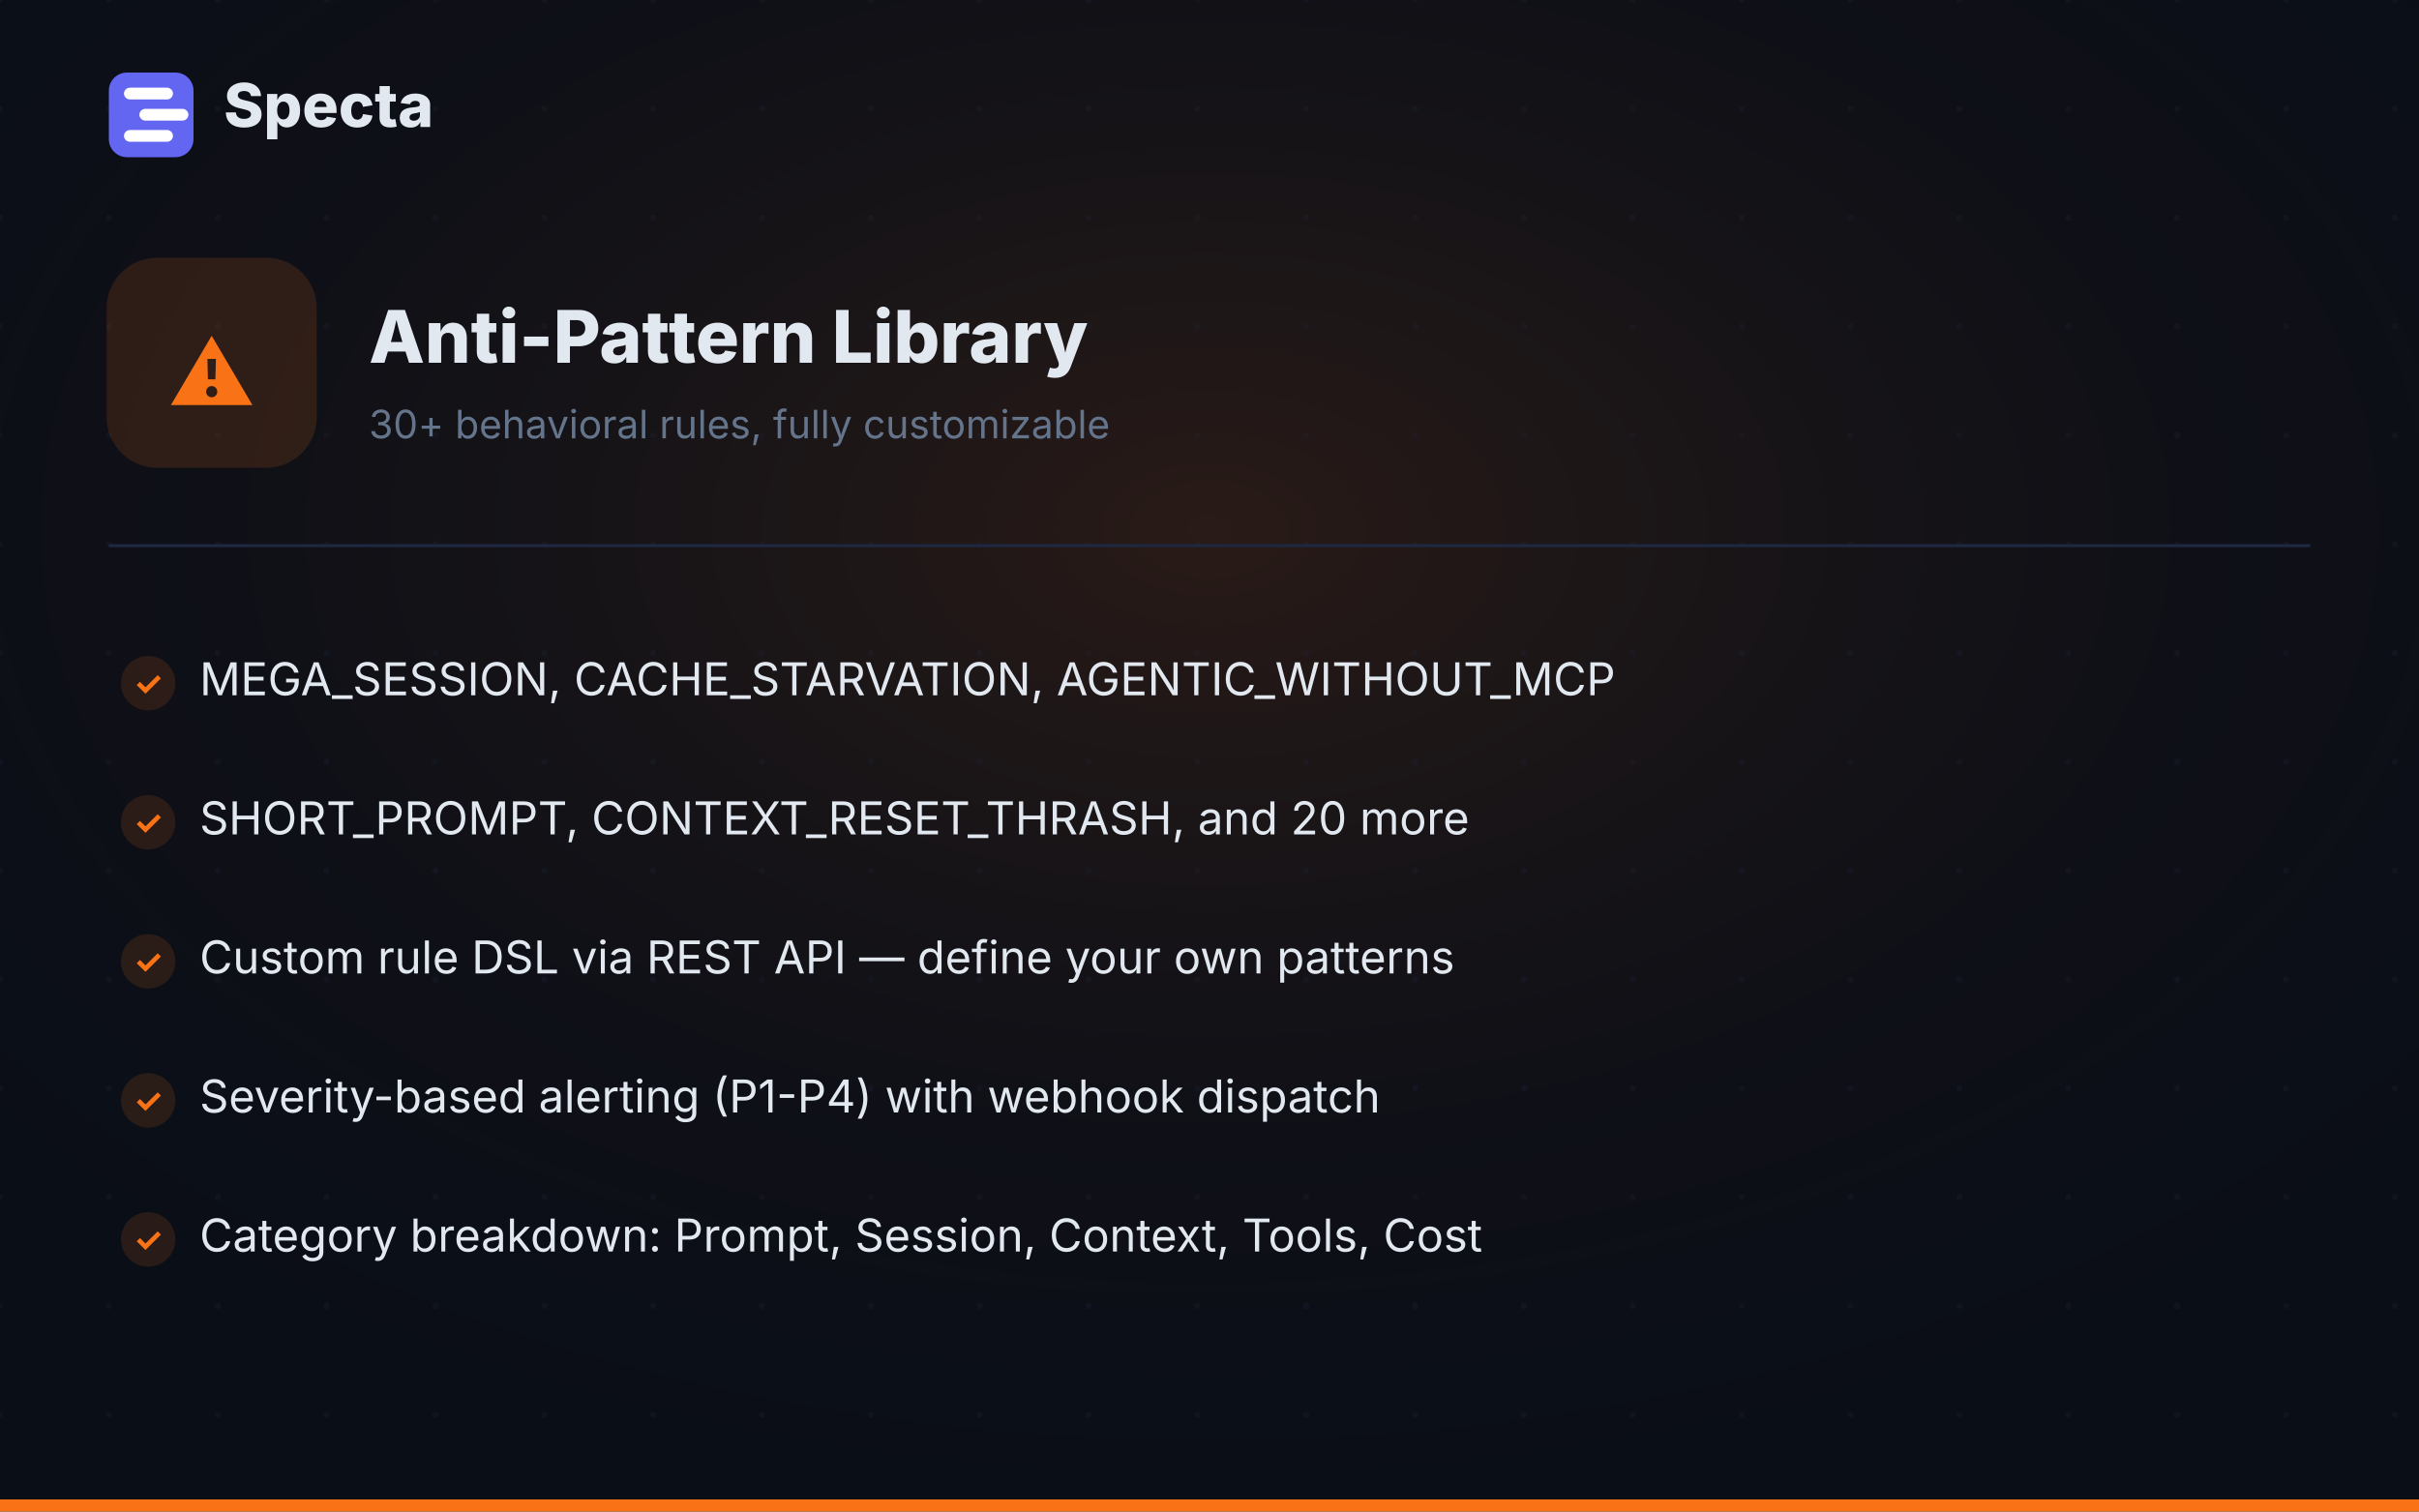
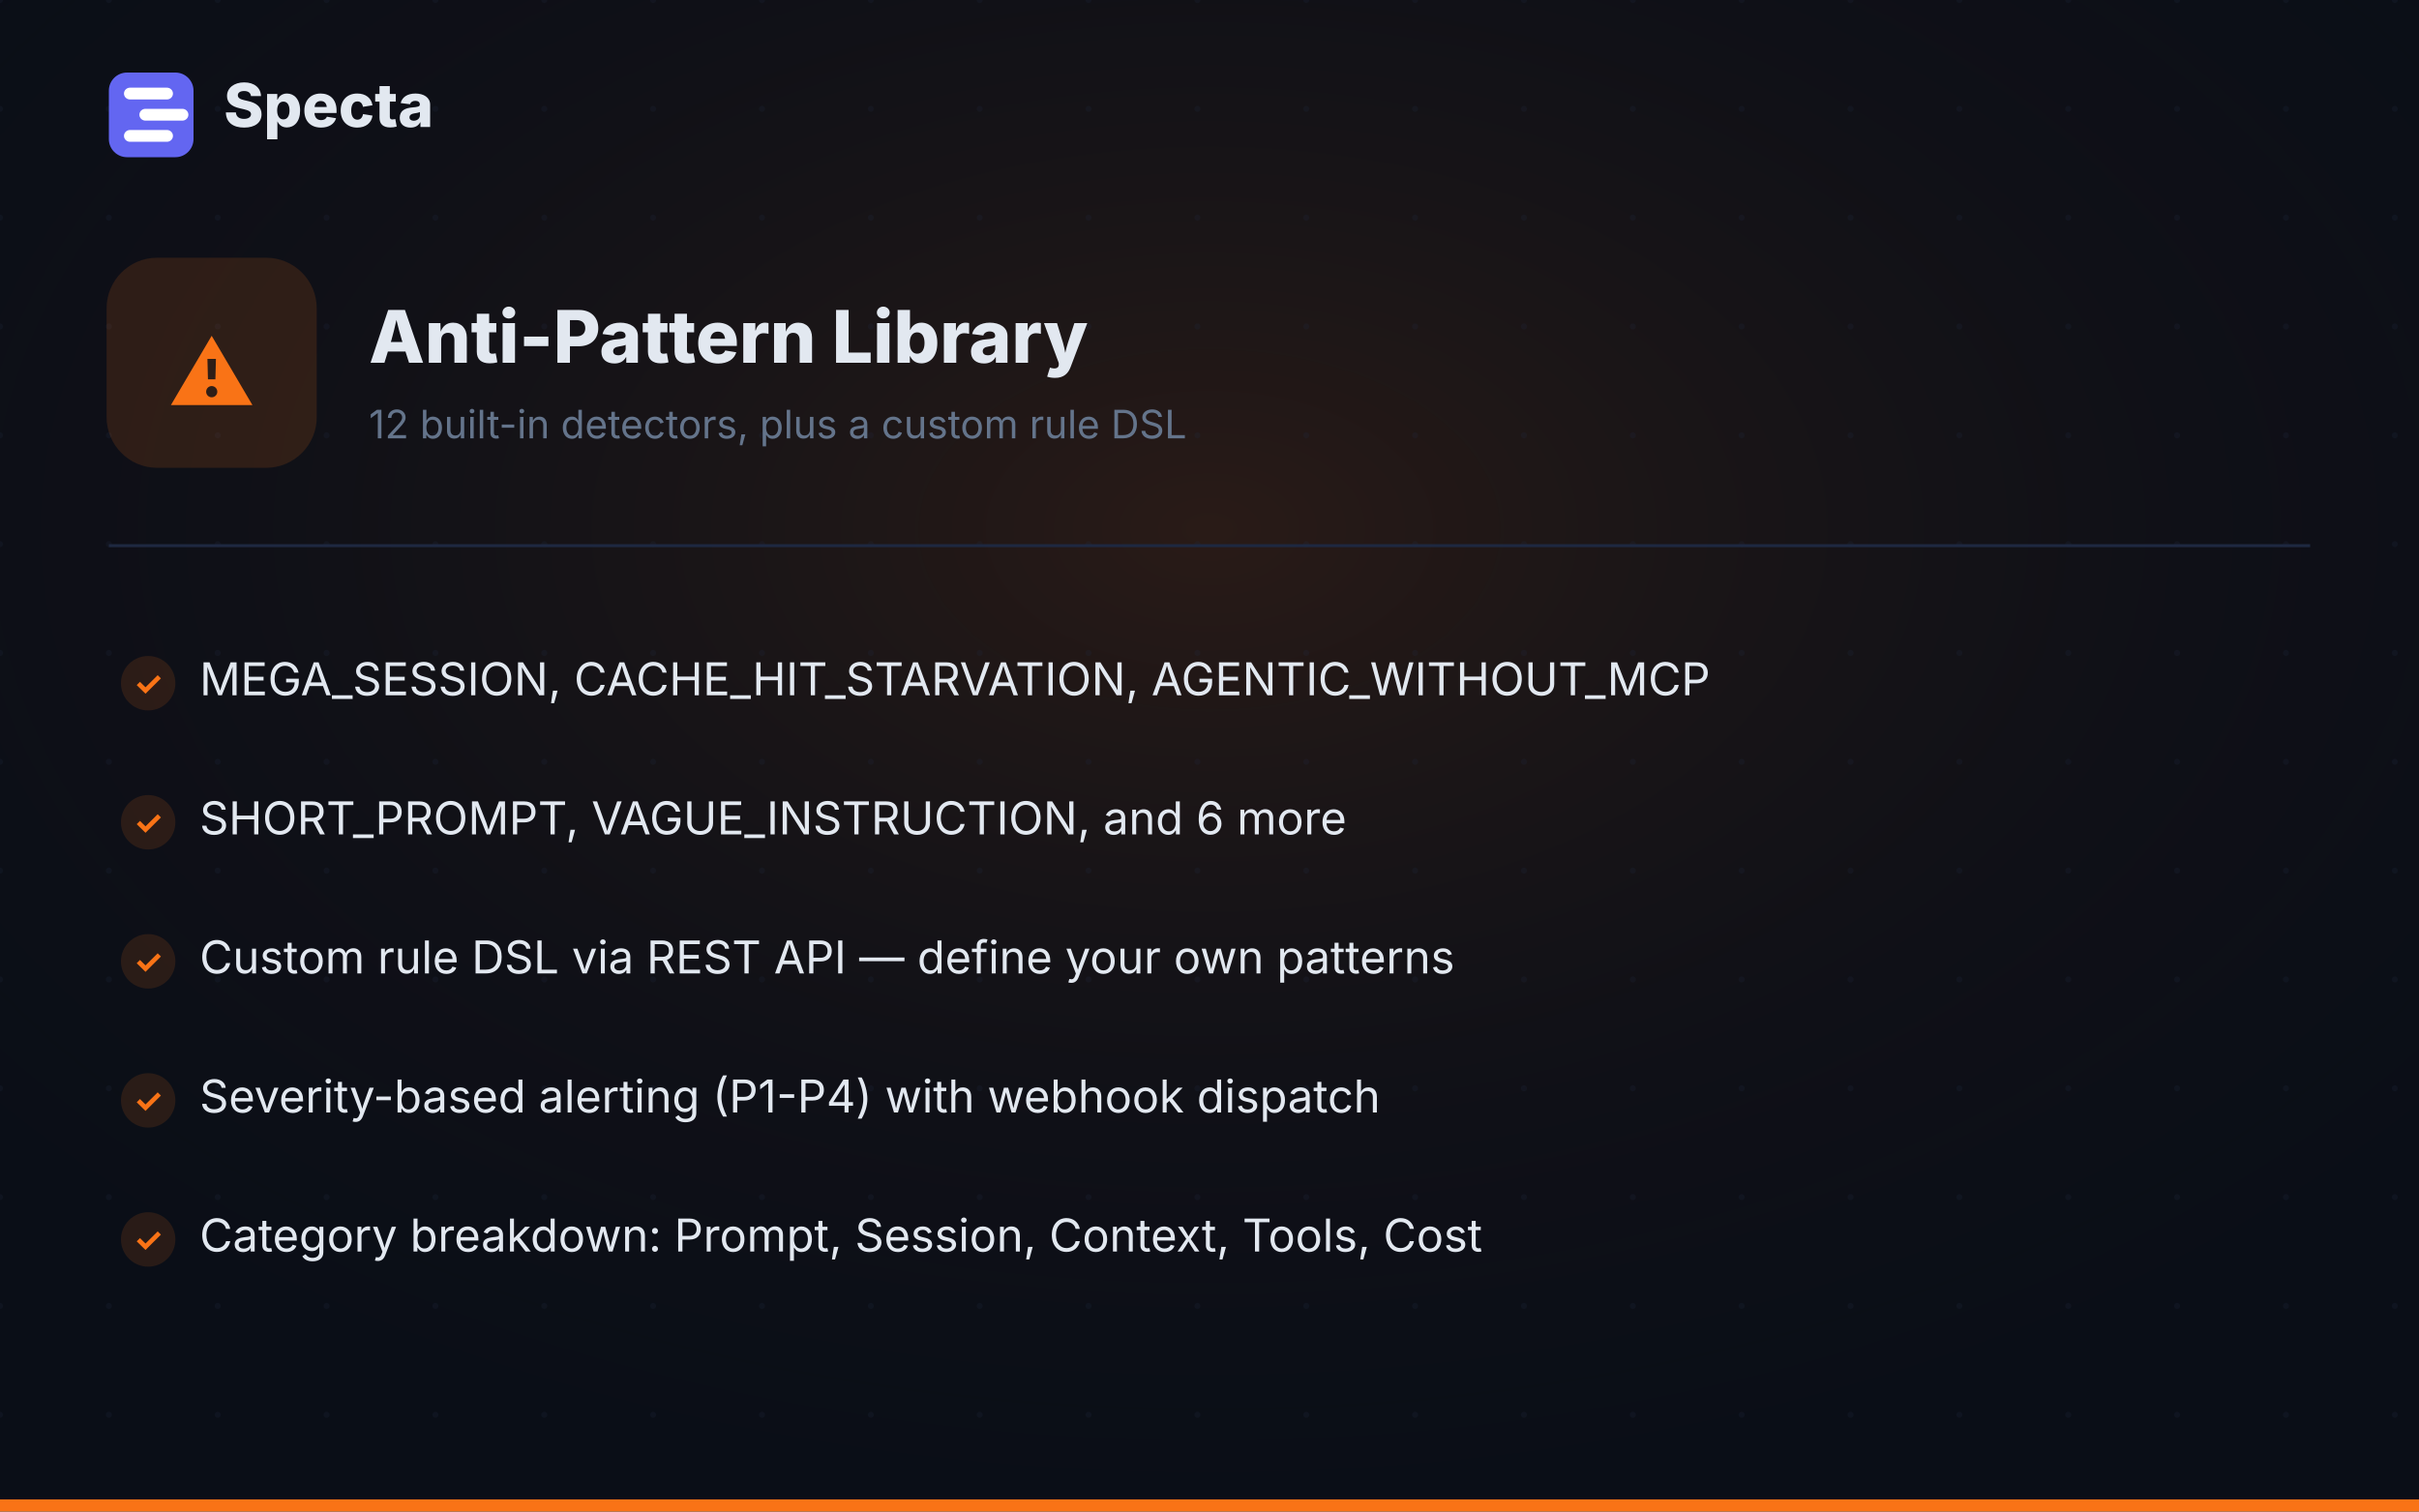
<svg xmlns="http://www.w3.org/2000/svg" width="800" height="500" viewBox="0 0 800 500">
  <defs>
    <radialGradient id="rg" cx="50%" cy="35%" r="70%">
      <stop offset="0%" stop-color="#f97316" stop-opacity="0.13" />
      <stop offset="100%" stop-color="#0a0e17" stop-opacity="0" />
    </radialGradient>
  </defs>
  <rect width="800" height="500" fill="#0a0e17" />
  <rect width="800" height="500" fill="url(#rg)" />
  <circle cx="0" cy="0" r="1" fill="#1e2840" opacity="0.22" />
  <circle cx="0" cy="36" r="1" fill="#1e2840" opacity="0.22" />
  <circle cx="0" cy="72" r="1" fill="#1e2840" opacity="0.22" />
  <circle cx="0" cy="108" r="1" fill="#1e2840" opacity="0.22" />
  <circle cx="0" cy="144" r="1" fill="#1e2840" opacity="0.22" />
  <circle cx="0" cy="180" r="1" fill="#1e2840" opacity="0.22" />
  <circle cx="0" cy="216" r="1" fill="#1e2840" opacity="0.22" />
  <circle cx="0" cy="252" r="1" fill="#1e2840" opacity="0.22" />
  <circle cx="0" cy="288" r="1" fill="#1e2840" opacity="0.22" />
  <circle cx="0" cy="324" r="1" fill="#1e2840" opacity="0.22" />
  <circle cx="0" cy="360" r="1" fill="#1e2840" opacity="0.22" />
  <circle cx="0" cy="396" r="1" fill="#1e2840" opacity="0.22" />
  <circle cx="0" cy="432" r="1" fill="#1e2840" opacity="0.22" />
  <circle cx="0" cy="468" r="1" fill="#1e2840" opacity="0.22" />
  <circle cx="36" cy="0" r="1" fill="#1e2840" opacity="0.22" />
  <circle cx="36" cy="36" r="1" fill="#1e2840" opacity="0.22" />
  <circle cx="36" cy="72" r="1" fill="#1e2840" opacity="0.22" />
  <circle cx="36" cy="108" r="1" fill="#1e2840" opacity="0.22" />
  <circle cx="36" cy="144" r="1" fill="#1e2840" opacity="0.22" />
  <circle cx="36" cy="180" r="1" fill="#1e2840" opacity="0.22" />
  <circle cx="36" cy="216" r="1" fill="#1e2840" opacity="0.22" />
  <circle cx="36" cy="252" r="1" fill="#1e2840" opacity="0.22" />
  <circle cx="36" cy="288" r="1" fill="#1e2840" opacity="0.22" />
  <circle cx="36" cy="324" r="1" fill="#1e2840" opacity="0.22" />
  <circle cx="36" cy="360" r="1" fill="#1e2840" opacity="0.22" />
  <circle cx="36" cy="396" r="1" fill="#1e2840" opacity="0.22" />
  <circle cx="36" cy="432" r="1" fill="#1e2840" opacity="0.22" />
  <circle cx="36" cy="468" r="1" fill="#1e2840" opacity="0.22" />
  <circle cx="72" cy="0" r="1" fill="#1e2840" opacity="0.22" />
  <circle cx="72" cy="36" r="1" fill="#1e2840" opacity="0.22" />
  <circle cx="72" cy="72" r="1" fill="#1e2840" opacity="0.22" />
  <circle cx="72" cy="108" r="1" fill="#1e2840" opacity="0.22" />
  <circle cx="72" cy="144" r="1" fill="#1e2840" opacity="0.22" />
  <circle cx="72" cy="180" r="1" fill="#1e2840" opacity="0.22" />
  <circle cx="72" cy="216" r="1" fill="#1e2840" opacity="0.22" />
  <circle cx="72" cy="252" r="1" fill="#1e2840" opacity="0.22" />
  <circle cx="72" cy="288" r="1" fill="#1e2840" opacity="0.22" />
  <circle cx="72" cy="324" r="1" fill="#1e2840" opacity="0.22" />
  <circle cx="72" cy="360" r="1" fill="#1e2840" opacity="0.22" />
  <circle cx="72" cy="396" r="1" fill="#1e2840" opacity="0.22" />
  <circle cx="72" cy="432" r="1" fill="#1e2840" opacity="0.22" />
  <circle cx="72" cy="468" r="1" fill="#1e2840" opacity="0.22" />
  <circle cx="108" cy="0" r="1" fill="#1e2840" opacity="0.22" />
  <circle cx="108" cy="36" r="1" fill="#1e2840" opacity="0.22" />
  <circle cx="108" cy="72" r="1" fill="#1e2840" opacity="0.22" />
  <circle cx="108" cy="108" r="1" fill="#1e2840" opacity="0.22" />
  <circle cx="108" cy="144" r="1" fill="#1e2840" opacity="0.22" />
  <circle cx="108" cy="180" r="1" fill="#1e2840" opacity="0.22" />
  <circle cx="108" cy="216" r="1" fill="#1e2840" opacity="0.22" />
  <circle cx="108" cy="252" r="1" fill="#1e2840" opacity="0.22" />
  <circle cx="108" cy="288" r="1" fill="#1e2840" opacity="0.22" />
  <circle cx="108" cy="324" r="1" fill="#1e2840" opacity="0.22" />
  <circle cx="108" cy="360" r="1" fill="#1e2840" opacity="0.22" />
  <circle cx="108" cy="396" r="1" fill="#1e2840" opacity="0.22" />
  <circle cx="108" cy="432" r="1" fill="#1e2840" opacity="0.22" />
  <circle cx="108" cy="468" r="1" fill="#1e2840" opacity="0.22" />
  <circle cx="144" cy="0" r="1" fill="#1e2840" opacity="0.22" />
  <circle cx="144" cy="36" r="1" fill="#1e2840" opacity="0.22" />
  <circle cx="144" cy="72" r="1" fill="#1e2840" opacity="0.22" />
  <circle cx="144" cy="108" r="1" fill="#1e2840" opacity="0.22" />
  <circle cx="144" cy="144" r="1" fill="#1e2840" opacity="0.22" />
  <circle cx="144" cy="180" r="1" fill="#1e2840" opacity="0.22" />
  <circle cx="144" cy="216" r="1" fill="#1e2840" opacity="0.22" />
  <circle cx="144" cy="252" r="1" fill="#1e2840" opacity="0.22" />
  <circle cx="144" cy="288" r="1" fill="#1e2840" opacity="0.22" />
  <circle cx="144" cy="324" r="1" fill="#1e2840" opacity="0.22" />
  <circle cx="144" cy="360" r="1" fill="#1e2840" opacity="0.22" />
  <circle cx="144" cy="396" r="1" fill="#1e2840" opacity="0.22" />
  <circle cx="144" cy="432" r="1" fill="#1e2840" opacity="0.22" />
  <circle cx="144" cy="468" r="1" fill="#1e2840" opacity="0.22" />
  <circle cx="180" cy="0" r="1" fill="#1e2840" opacity="0.22" />
  <circle cx="180" cy="36" r="1" fill="#1e2840" opacity="0.22" />
  <circle cx="180" cy="72" r="1" fill="#1e2840" opacity="0.22" />
  <circle cx="180" cy="108" r="1" fill="#1e2840" opacity="0.22" />
  <circle cx="180" cy="144" r="1" fill="#1e2840" opacity="0.22" />
  <circle cx="180" cy="180" r="1" fill="#1e2840" opacity="0.22" />
  <circle cx="180" cy="216" r="1" fill="#1e2840" opacity="0.22" />
  <circle cx="180" cy="252" r="1" fill="#1e2840" opacity="0.22" />
  <circle cx="180" cy="288" r="1" fill="#1e2840" opacity="0.22" />
  <circle cx="180" cy="324" r="1" fill="#1e2840" opacity="0.22" />
  <circle cx="180" cy="360" r="1" fill="#1e2840" opacity="0.22" />
  <circle cx="180" cy="396" r="1" fill="#1e2840" opacity="0.22" />
  <circle cx="180" cy="432" r="1" fill="#1e2840" opacity="0.22" />
  <circle cx="180" cy="468" r="1" fill="#1e2840" opacity="0.22" />
  <circle cx="216" cy="0" r="1" fill="#1e2840" opacity="0.22" />
  <circle cx="216" cy="36" r="1" fill="#1e2840" opacity="0.22" />
  <circle cx="216" cy="72" r="1" fill="#1e2840" opacity="0.22" />
  <circle cx="216" cy="108" r="1" fill="#1e2840" opacity="0.22" />
  <circle cx="216" cy="144" r="1" fill="#1e2840" opacity="0.22" />
  <circle cx="216" cy="180" r="1" fill="#1e2840" opacity="0.22" />
  <circle cx="216" cy="216" r="1" fill="#1e2840" opacity="0.22" />
  <circle cx="216" cy="252" r="1" fill="#1e2840" opacity="0.22" />
  <circle cx="216" cy="288" r="1" fill="#1e2840" opacity="0.22" />
  <circle cx="216" cy="324" r="1" fill="#1e2840" opacity="0.22" />
  <circle cx="216" cy="360" r="1" fill="#1e2840" opacity="0.22" />
  <circle cx="216" cy="396" r="1" fill="#1e2840" opacity="0.22" />
  <circle cx="216" cy="432" r="1" fill="#1e2840" opacity="0.22" />
  <circle cx="216" cy="468" r="1" fill="#1e2840" opacity="0.22" />
  <circle cx="252" cy="0" r="1" fill="#1e2840" opacity="0.22" />
  <circle cx="252" cy="36" r="1" fill="#1e2840" opacity="0.22" />
  <circle cx="252" cy="72" r="1" fill="#1e2840" opacity="0.22" />
  <circle cx="252" cy="108" r="1" fill="#1e2840" opacity="0.22" />
  <circle cx="252" cy="144" r="1" fill="#1e2840" opacity="0.22" />
  <circle cx="252" cy="180" r="1" fill="#1e2840" opacity="0.22" />
  <circle cx="252" cy="216" r="1" fill="#1e2840" opacity="0.22" />
  <circle cx="252" cy="252" r="1" fill="#1e2840" opacity="0.22" />
  <circle cx="252" cy="288" r="1" fill="#1e2840" opacity="0.22" />
  <circle cx="252" cy="324" r="1" fill="#1e2840" opacity="0.22" />
  <circle cx="252" cy="360" r="1" fill="#1e2840" opacity="0.22" />
  <circle cx="252" cy="396" r="1" fill="#1e2840" opacity="0.22" />
  <circle cx="252" cy="432" r="1" fill="#1e2840" opacity="0.22" />
  <circle cx="252" cy="468" r="1" fill="#1e2840" opacity="0.22" />
  <circle cx="288" cy="0" r="1" fill="#1e2840" opacity="0.22" />
  <circle cx="288" cy="36" r="1" fill="#1e2840" opacity="0.22" />
  <circle cx="288" cy="72" r="1" fill="#1e2840" opacity="0.22" />
  <circle cx="288" cy="108" r="1" fill="#1e2840" opacity="0.22" />
  <circle cx="288" cy="144" r="1" fill="#1e2840" opacity="0.22" />
  <circle cx="288" cy="180" r="1" fill="#1e2840" opacity="0.22" />
  <circle cx="288" cy="216" r="1" fill="#1e2840" opacity="0.22" />
  <circle cx="288" cy="252" r="1" fill="#1e2840" opacity="0.22" />
  <circle cx="288" cy="288" r="1" fill="#1e2840" opacity="0.22" />
  <circle cx="288" cy="324" r="1" fill="#1e2840" opacity="0.22" />
  <circle cx="288" cy="360" r="1" fill="#1e2840" opacity="0.22" />
  <circle cx="288" cy="396" r="1" fill="#1e2840" opacity="0.22" />
  <circle cx="288" cy="432" r="1" fill="#1e2840" opacity="0.22" />
  <circle cx="288" cy="468" r="1" fill="#1e2840" opacity="0.22" />
  <circle cx="324" cy="0" r="1" fill="#1e2840" opacity="0.22" />
  <circle cx="324" cy="36" r="1" fill="#1e2840" opacity="0.22" />
  <circle cx="324" cy="72" r="1" fill="#1e2840" opacity="0.22" />
  <circle cx="324" cy="108" r="1" fill="#1e2840" opacity="0.22" />
  <circle cx="324" cy="144" r="1" fill="#1e2840" opacity="0.22" />
  <circle cx="324" cy="180" r="1" fill="#1e2840" opacity="0.22" />
  <circle cx="324" cy="216" r="1" fill="#1e2840" opacity="0.22" />
  <circle cx="324" cy="252" r="1" fill="#1e2840" opacity="0.22" />
  <circle cx="324" cy="288" r="1" fill="#1e2840" opacity="0.22" />
  <circle cx="324" cy="324" r="1" fill="#1e2840" opacity="0.22" />
  <circle cx="324" cy="360" r="1" fill="#1e2840" opacity="0.22" />
  <circle cx="324" cy="396" r="1" fill="#1e2840" opacity="0.22" />
  <circle cx="324" cy="432" r="1" fill="#1e2840" opacity="0.22" />
  <circle cx="324" cy="468" r="1" fill="#1e2840" opacity="0.22" />
  <circle cx="360" cy="0" r="1" fill="#1e2840" opacity="0.22" />
  <circle cx="360" cy="36" r="1" fill="#1e2840" opacity="0.22" />
  <circle cx="360" cy="72" r="1" fill="#1e2840" opacity="0.22" />
  <circle cx="360" cy="108" r="1" fill="#1e2840" opacity="0.22" />
  <circle cx="360" cy="144" r="1" fill="#1e2840" opacity="0.22" />
  <circle cx="360" cy="180" r="1" fill="#1e2840" opacity="0.22" />
  <circle cx="360" cy="216" r="1" fill="#1e2840" opacity="0.22" />
  <circle cx="360" cy="252" r="1" fill="#1e2840" opacity="0.22" />
  <circle cx="360" cy="288" r="1" fill="#1e2840" opacity="0.22" />
  <circle cx="360" cy="324" r="1" fill="#1e2840" opacity="0.22" />
  <circle cx="360" cy="360" r="1" fill="#1e2840" opacity="0.22" />
  <circle cx="360" cy="396" r="1" fill="#1e2840" opacity="0.22" />
  <circle cx="360" cy="432" r="1" fill="#1e2840" opacity="0.22" />
  <circle cx="360" cy="468" r="1" fill="#1e2840" opacity="0.22" />
  <circle cx="396" cy="0" r="1" fill="#1e2840" opacity="0.22" />
  <circle cx="396" cy="36" r="1" fill="#1e2840" opacity="0.22" />
  <circle cx="396" cy="72" r="1" fill="#1e2840" opacity="0.22" />
  <circle cx="396" cy="108" r="1" fill="#1e2840" opacity="0.22" />
  <circle cx="396" cy="144" r="1" fill="#1e2840" opacity="0.22" />
  <circle cx="396" cy="180" r="1" fill="#1e2840" opacity="0.22" />
  <circle cx="396" cy="216" r="1" fill="#1e2840" opacity="0.22" />
  <circle cx="396" cy="252" r="1" fill="#1e2840" opacity="0.22" />
  <circle cx="396" cy="288" r="1" fill="#1e2840" opacity="0.22" />
  <circle cx="396" cy="324" r="1" fill="#1e2840" opacity="0.22" />
  <circle cx="396" cy="360" r="1" fill="#1e2840" opacity="0.22" />
  <circle cx="396" cy="396" r="1" fill="#1e2840" opacity="0.22" />
  <circle cx="396" cy="432" r="1" fill="#1e2840" opacity="0.22" />
  <circle cx="396" cy="468" r="1" fill="#1e2840" opacity="0.22" />
  <circle cx="432" cy="0" r="1" fill="#1e2840" opacity="0.22" />
  <circle cx="432" cy="36" r="1" fill="#1e2840" opacity="0.22" />
  <circle cx="432" cy="72" r="1" fill="#1e2840" opacity="0.22" />
  <circle cx="432" cy="108" r="1" fill="#1e2840" opacity="0.22" />
  <circle cx="432" cy="144" r="1" fill="#1e2840" opacity="0.22" />
  <circle cx="432" cy="180" r="1" fill="#1e2840" opacity="0.22" />
  <circle cx="432" cy="216" r="1" fill="#1e2840" opacity="0.22" />
  <circle cx="432" cy="252" r="1" fill="#1e2840" opacity="0.22" />
  <circle cx="432" cy="288" r="1" fill="#1e2840" opacity="0.22" />
  <circle cx="432" cy="324" r="1" fill="#1e2840" opacity="0.22" />
  <circle cx="432" cy="360" r="1" fill="#1e2840" opacity="0.22" />
  <circle cx="432" cy="396" r="1" fill="#1e2840" opacity="0.22" />
  <circle cx="432" cy="432" r="1" fill="#1e2840" opacity="0.22" />
  <circle cx="432" cy="468" r="1" fill="#1e2840" opacity="0.22" />
  <circle cx="468" cy="0" r="1" fill="#1e2840" opacity="0.22" />
  <circle cx="468" cy="36" r="1" fill="#1e2840" opacity="0.22" />
  <circle cx="468" cy="72" r="1" fill="#1e2840" opacity="0.22" />
  <circle cx="468" cy="108" r="1" fill="#1e2840" opacity="0.22" />
  <circle cx="468" cy="144" r="1" fill="#1e2840" opacity="0.22" />
  <circle cx="468" cy="180" r="1" fill="#1e2840" opacity="0.22" />
  <circle cx="468" cy="216" r="1" fill="#1e2840" opacity="0.22" />
  <circle cx="468" cy="252" r="1" fill="#1e2840" opacity="0.22" />
  <circle cx="468" cy="288" r="1" fill="#1e2840" opacity="0.22" />
  <circle cx="468" cy="324" r="1" fill="#1e2840" opacity="0.22" />
  <circle cx="468" cy="360" r="1" fill="#1e2840" opacity="0.22" />
  <circle cx="468" cy="396" r="1" fill="#1e2840" opacity="0.22" />
  <circle cx="468" cy="432" r="1" fill="#1e2840" opacity="0.22" />
  <circle cx="468" cy="468" r="1" fill="#1e2840" opacity="0.22" />
  <circle cx="504" cy="0" r="1" fill="#1e2840" opacity="0.22" />
  <circle cx="504" cy="36" r="1" fill="#1e2840" opacity="0.22" />
  <circle cx="504" cy="72" r="1" fill="#1e2840" opacity="0.22" />
  <circle cx="504" cy="108" r="1" fill="#1e2840" opacity="0.22" />
  <circle cx="504" cy="144" r="1" fill="#1e2840" opacity="0.22" />
  <circle cx="504" cy="180" r="1" fill="#1e2840" opacity="0.22" />
  <circle cx="504" cy="216" r="1" fill="#1e2840" opacity="0.22" />
  <circle cx="504" cy="252" r="1" fill="#1e2840" opacity="0.22" />
  <circle cx="504" cy="288" r="1" fill="#1e2840" opacity="0.22" />
  <circle cx="504" cy="324" r="1" fill="#1e2840" opacity="0.22" />
  <circle cx="504" cy="360" r="1" fill="#1e2840" opacity="0.22" />
  <circle cx="504" cy="396" r="1" fill="#1e2840" opacity="0.22" />
  <circle cx="504" cy="432" r="1" fill="#1e2840" opacity="0.22" />
  <circle cx="504" cy="468" r="1" fill="#1e2840" opacity="0.22" />
  <circle cx="540" cy="0" r="1" fill="#1e2840" opacity="0.22" />
  <circle cx="540" cy="36" r="1" fill="#1e2840" opacity="0.22" />
  <circle cx="540" cy="72" r="1" fill="#1e2840" opacity="0.22" />
  <circle cx="540" cy="108" r="1" fill="#1e2840" opacity="0.22" />
  <circle cx="540" cy="144" r="1" fill="#1e2840" opacity="0.22" />
  <circle cx="540" cy="180" r="1" fill="#1e2840" opacity="0.22" />
  <circle cx="540" cy="216" r="1" fill="#1e2840" opacity="0.22" />
  <circle cx="540" cy="252" r="1" fill="#1e2840" opacity="0.22" />
  <circle cx="540" cy="288" r="1" fill="#1e2840" opacity="0.22" />
  <circle cx="540" cy="324" r="1" fill="#1e2840" opacity="0.22" />
  <circle cx="540" cy="360" r="1" fill="#1e2840" opacity="0.22" />
  <circle cx="540" cy="396" r="1" fill="#1e2840" opacity="0.22" />
  <circle cx="540" cy="432" r="1" fill="#1e2840" opacity="0.22" />
  <circle cx="540" cy="468" r="1" fill="#1e2840" opacity="0.22" />
  <circle cx="576" cy="0" r="1" fill="#1e2840" opacity="0.22" />
  <circle cx="576" cy="36" r="1" fill="#1e2840" opacity="0.22" />
  <circle cx="576" cy="72" r="1" fill="#1e2840" opacity="0.22" />
  <circle cx="576" cy="108" r="1" fill="#1e2840" opacity="0.22" />
  <circle cx="576" cy="144" r="1" fill="#1e2840" opacity="0.22" />
  <circle cx="576" cy="180" r="1" fill="#1e2840" opacity="0.22" />
  <circle cx="576" cy="216" r="1" fill="#1e2840" opacity="0.22" />
  <circle cx="576" cy="252" r="1" fill="#1e2840" opacity="0.22" />
  <circle cx="576" cy="288" r="1" fill="#1e2840" opacity="0.22" />
  <circle cx="576" cy="324" r="1" fill="#1e2840" opacity="0.22" />
  <circle cx="576" cy="360" r="1" fill="#1e2840" opacity="0.22" />
  <circle cx="576" cy="396" r="1" fill="#1e2840" opacity="0.22" />
  <circle cx="576" cy="432" r="1" fill="#1e2840" opacity="0.22" />
  <circle cx="576" cy="468" r="1" fill="#1e2840" opacity="0.22" />
  <circle cx="612" cy="0" r="1" fill="#1e2840" opacity="0.22" />
  <circle cx="612" cy="36" r="1" fill="#1e2840" opacity="0.22" />
  <circle cx="612" cy="72" r="1" fill="#1e2840" opacity="0.22" />
  <circle cx="612" cy="108" r="1" fill="#1e2840" opacity="0.22" />
  <circle cx="612" cy="144" r="1" fill="#1e2840" opacity="0.22" />
  <circle cx="612" cy="180" r="1" fill="#1e2840" opacity="0.22" />
  <circle cx="612" cy="216" r="1" fill="#1e2840" opacity="0.22" />
  <circle cx="612" cy="252" r="1" fill="#1e2840" opacity="0.22" />
  <circle cx="612" cy="288" r="1" fill="#1e2840" opacity="0.22" />
  <circle cx="612" cy="324" r="1" fill="#1e2840" opacity="0.22" />
  <circle cx="612" cy="360" r="1" fill="#1e2840" opacity="0.22" />
  <circle cx="612" cy="396" r="1" fill="#1e2840" opacity="0.22" />
  <circle cx="612" cy="432" r="1" fill="#1e2840" opacity="0.22" />
  <circle cx="612" cy="468" r="1" fill="#1e2840" opacity="0.22" />
  <circle cx="648" cy="0" r="1" fill="#1e2840" opacity="0.22" />
  <circle cx="648" cy="36" r="1" fill="#1e2840" opacity="0.22" />
  <circle cx="648" cy="72" r="1" fill="#1e2840" opacity="0.22" />
  <circle cx="648" cy="108" r="1" fill="#1e2840" opacity="0.22" />
  <circle cx="648" cy="144" r="1" fill="#1e2840" opacity="0.22" />
  <circle cx="648" cy="180" r="1" fill="#1e2840" opacity="0.22" />
  <circle cx="648" cy="216" r="1" fill="#1e2840" opacity="0.22" />
  <circle cx="648" cy="252" r="1" fill="#1e2840" opacity="0.22" />
  <circle cx="648" cy="288" r="1" fill="#1e2840" opacity="0.22" />
  <circle cx="648" cy="324" r="1" fill="#1e2840" opacity="0.22" />
  <circle cx="648" cy="360" r="1" fill="#1e2840" opacity="0.22" />
  <circle cx="648" cy="396" r="1" fill="#1e2840" opacity="0.22" />
  <circle cx="648" cy="432" r="1" fill="#1e2840" opacity="0.22" />
  <circle cx="648" cy="468" r="1" fill="#1e2840" opacity="0.22" />
  <circle cx="684" cy="0" r="1" fill="#1e2840" opacity="0.22" />
  <circle cx="684" cy="36" r="1" fill="#1e2840" opacity="0.22" />
  <circle cx="684" cy="72" r="1" fill="#1e2840" opacity="0.22" />
  <circle cx="684" cy="108" r="1" fill="#1e2840" opacity="0.22" />
  <circle cx="684" cy="144" r="1" fill="#1e2840" opacity="0.22" />
  <circle cx="684" cy="180" r="1" fill="#1e2840" opacity="0.22" />
  <circle cx="684" cy="216" r="1" fill="#1e2840" opacity="0.22" />
  <circle cx="684" cy="252" r="1" fill="#1e2840" opacity="0.22" />
  <circle cx="684" cy="288" r="1" fill="#1e2840" opacity="0.22" />
  <circle cx="684" cy="324" r="1" fill="#1e2840" opacity="0.22" />
  <circle cx="684" cy="360" r="1" fill="#1e2840" opacity="0.22" />
  <circle cx="684" cy="396" r="1" fill="#1e2840" opacity="0.22" />
  <circle cx="684" cy="432" r="1" fill="#1e2840" opacity="0.22" />
  <circle cx="684" cy="468" r="1" fill="#1e2840" opacity="0.22" />
  <circle cx="720" cy="0" r="1" fill="#1e2840" opacity="0.22" />
  <circle cx="720" cy="36" r="1" fill="#1e2840" opacity="0.22" />
  <circle cx="720" cy="72" r="1" fill="#1e2840" opacity="0.22" />
  <circle cx="720" cy="108" r="1" fill="#1e2840" opacity="0.22" />
  <circle cx="720" cy="144" r="1" fill="#1e2840" opacity="0.22" />
  <circle cx="720" cy="180" r="1" fill="#1e2840" opacity="0.22" />
  <circle cx="720" cy="216" r="1" fill="#1e2840" opacity="0.22" />
  <circle cx="720" cy="252" r="1" fill="#1e2840" opacity="0.22" />
  <circle cx="720" cy="288" r="1" fill="#1e2840" opacity="0.22" />
  <circle cx="720" cy="324" r="1" fill="#1e2840" opacity="0.22" />
  <circle cx="720" cy="360" r="1" fill="#1e2840" opacity="0.22" />
  <circle cx="720" cy="396" r="1" fill="#1e2840" opacity="0.22" />
  <circle cx="720" cy="432" r="1" fill="#1e2840" opacity="0.22" />
  <circle cx="720" cy="468" r="1" fill="#1e2840" opacity="0.22" />
  <circle cx="756" cy="0" r="1" fill="#1e2840" opacity="0.22" />
  <circle cx="756" cy="36" r="1" fill="#1e2840" opacity="0.22" />
  <circle cx="756" cy="72" r="1" fill="#1e2840" opacity="0.22" />
  <circle cx="756" cy="108" r="1" fill="#1e2840" opacity="0.22" />
  <circle cx="756" cy="144" r="1" fill="#1e2840" opacity="0.22" />
  <circle cx="756" cy="180" r="1" fill="#1e2840" opacity="0.22" />
  <circle cx="756" cy="216" r="1" fill="#1e2840" opacity="0.22" />
  <circle cx="756" cy="252" r="1" fill="#1e2840" opacity="0.22" />
  <circle cx="756" cy="288" r="1" fill="#1e2840" opacity="0.22" />
  <circle cx="756" cy="324" r="1" fill="#1e2840" opacity="0.22" />
  <circle cx="756" cy="360" r="1" fill="#1e2840" opacity="0.22" />
  <circle cx="756" cy="396" r="1" fill="#1e2840" opacity="0.22" />
  <circle cx="756" cy="432" r="1" fill="#1e2840" opacity="0.22" />
  <circle cx="756" cy="468" r="1" fill="#1e2840" opacity="0.22" />
  <circle cx="792" cy="0" r="1" fill="#1e2840" opacity="0.22" />
  <circle cx="792" cy="36" r="1" fill="#1e2840" opacity="0.22" />
  <circle cx="792" cy="72" r="1" fill="#1e2840" opacity="0.22" />
  <circle cx="792" cy="108" r="1" fill="#1e2840" opacity="0.22" />
  <circle cx="792" cy="144" r="1" fill="#1e2840" opacity="0.22" />
  <circle cx="792" cy="180" r="1" fill="#1e2840" opacity="0.22" />
  <circle cx="792" cy="216" r="1" fill="#1e2840" opacity="0.22" />
  <circle cx="792" cy="252" r="1" fill="#1e2840" opacity="0.22" />
  <circle cx="792" cy="288" r="1" fill="#1e2840" opacity="0.22" />
  <circle cx="792" cy="324" r="1" fill="#1e2840" opacity="0.22" />
  <circle cx="792" cy="360" r="1" fill="#1e2840" opacity="0.22" />
  <circle cx="792" cy="396" r="1" fill="#1e2840" opacity="0.22" />
  <circle cx="792" cy="432" r="1" fill="#1e2840" opacity="0.22" />
  <circle cx="792" cy="468" r="1" fill="#1e2840" opacity="0.22" />
  <rect x="36" y="24" width="28" height="28" rx="6" fill="#6366f1" />
  <rect x="41.0" y="29.0" width="16.2" height="3.9" rx="2.0" fill="white" />
  <rect x="46.1" y="36.0" width="16.2" height="3.9" rx="2.0" fill="white" />
  <rect x="41.0" y="43.0" width="16.2" height="3.9" rx="2.0" fill="white" />
  <text x="74" y="42" font-family="system-ui,-apple-system,sans-serif" font-size="20" fill="#e2e8f0" font-weight="800">Specta</text>
  <rect x="36" y="86" width="68" height="68" rx="16" fill="#f97316" opacity="0.14" stroke="#f97316" stroke-width="1.5" />
  <text x="70" y="134" font-family="system-ui,-apple-system,sans-serif" font-size="28" fill="#f97316" text-anchor="middle">⚠</text>
  <text x="122" y="120" font-family="system-ui,-apple-system,sans-serif" font-size="24" fill="#e2e8f0" font-weight="800">Anti-Pattern Library</text>
-   <text x="122" y="145" font-family="system-ui,-apple-system,sans-serif" font-size="13" fill="#64748b">30+ behavioral rules, fully customizable</text>
+   <text x="122" y="145" font-family="system-ui,-apple-system,sans-serif" font-size="13" fill="#64748b">12 built-in detectors, plus a custom rule DSL</text>
  <rect x="36" y="180" width="728" height="1" fill="#1e2840" />
  <circle cx="49" cy="226" r="9" fill="#f97316" opacity="0.13" />
  <text x="49" y="230" font-family="system-ui,-apple-system,sans-serif" font-size="11" fill="#f97316" text-anchor="middle" font-weight="700">✓</text>
-   <text x="66" y="230" font-family="system-ui,-apple-system,sans-serif" font-size="15" fill="#e2e8f0">MEGA_SESSION, CACHE_STARVATION, AGENTIC_WITHOUT_MCP</text>
+   <text x="66" y="230" font-family="system-ui,-apple-system,sans-serif" font-size="15" fill="#e2e8f0">MEGA_SESSION, CACHE_HIT_STARVATION, AGENTIC_WITHOUT_MCP</text>
  <circle cx="49" cy="272" r="9" fill="#f97316" opacity="0.13" />
  <text x="49" y="276" font-family="system-ui,-apple-system,sans-serif" font-size="11" fill="#f97316" text-anchor="middle" font-weight="700">✓</text>
-   <text x="66" y="276" font-family="system-ui,-apple-system,sans-serif" font-size="15" fill="#e2e8f0">SHORT_PROMPT, CONTEXT_RESET_THRASH, and 20 more</text>
+   <text x="66" y="276" font-family="system-ui,-apple-system,sans-serif" font-size="15" fill="#e2e8f0">SHORT_PROMPT, VAGUE_INSTRUCTION, and 6 more</text>
  <circle cx="49" cy="318" r="9" fill="#f97316" opacity="0.13" />
  <text x="49" y="322" font-family="system-ui,-apple-system,sans-serif" font-size="11" fill="#f97316" text-anchor="middle" font-weight="700">✓</text>
  <text x="66" y="322" font-family="system-ui,-apple-system,sans-serif" font-size="15" fill="#e2e8f0">Custom rule DSL via REST API — define your own patterns</text>
  <circle cx="49" cy="364" r="9" fill="#f97316" opacity="0.13" />
  <text x="49" y="368" font-family="system-ui,-apple-system,sans-serif" font-size="11" fill="#f97316" text-anchor="middle" font-weight="700">✓</text>
  <text x="66" y="368" font-family="system-ui,-apple-system,sans-serif" font-size="15" fill="#e2e8f0">Severity-based alerting (P1-P4) with webhook dispatch</text>
  <circle cx="49" cy="410" r="9" fill="#f97316" opacity="0.13" />
  <text x="49" y="414" font-family="system-ui,-apple-system,sans-serif" font-size="11" fill="#f97316" text-anchor="middle" font-weight="700">✓</text>
  <text x="66" y="414" font-family="system-ui,-apple-system,sans-serif" font-size="15" fill="#e2e8f0">Category breakdown: Prompt, Session, Context, Tools, Cost</text>
  <rect x="0" y="496" width="800" height="4" fill="#f97316" />
</svg>
